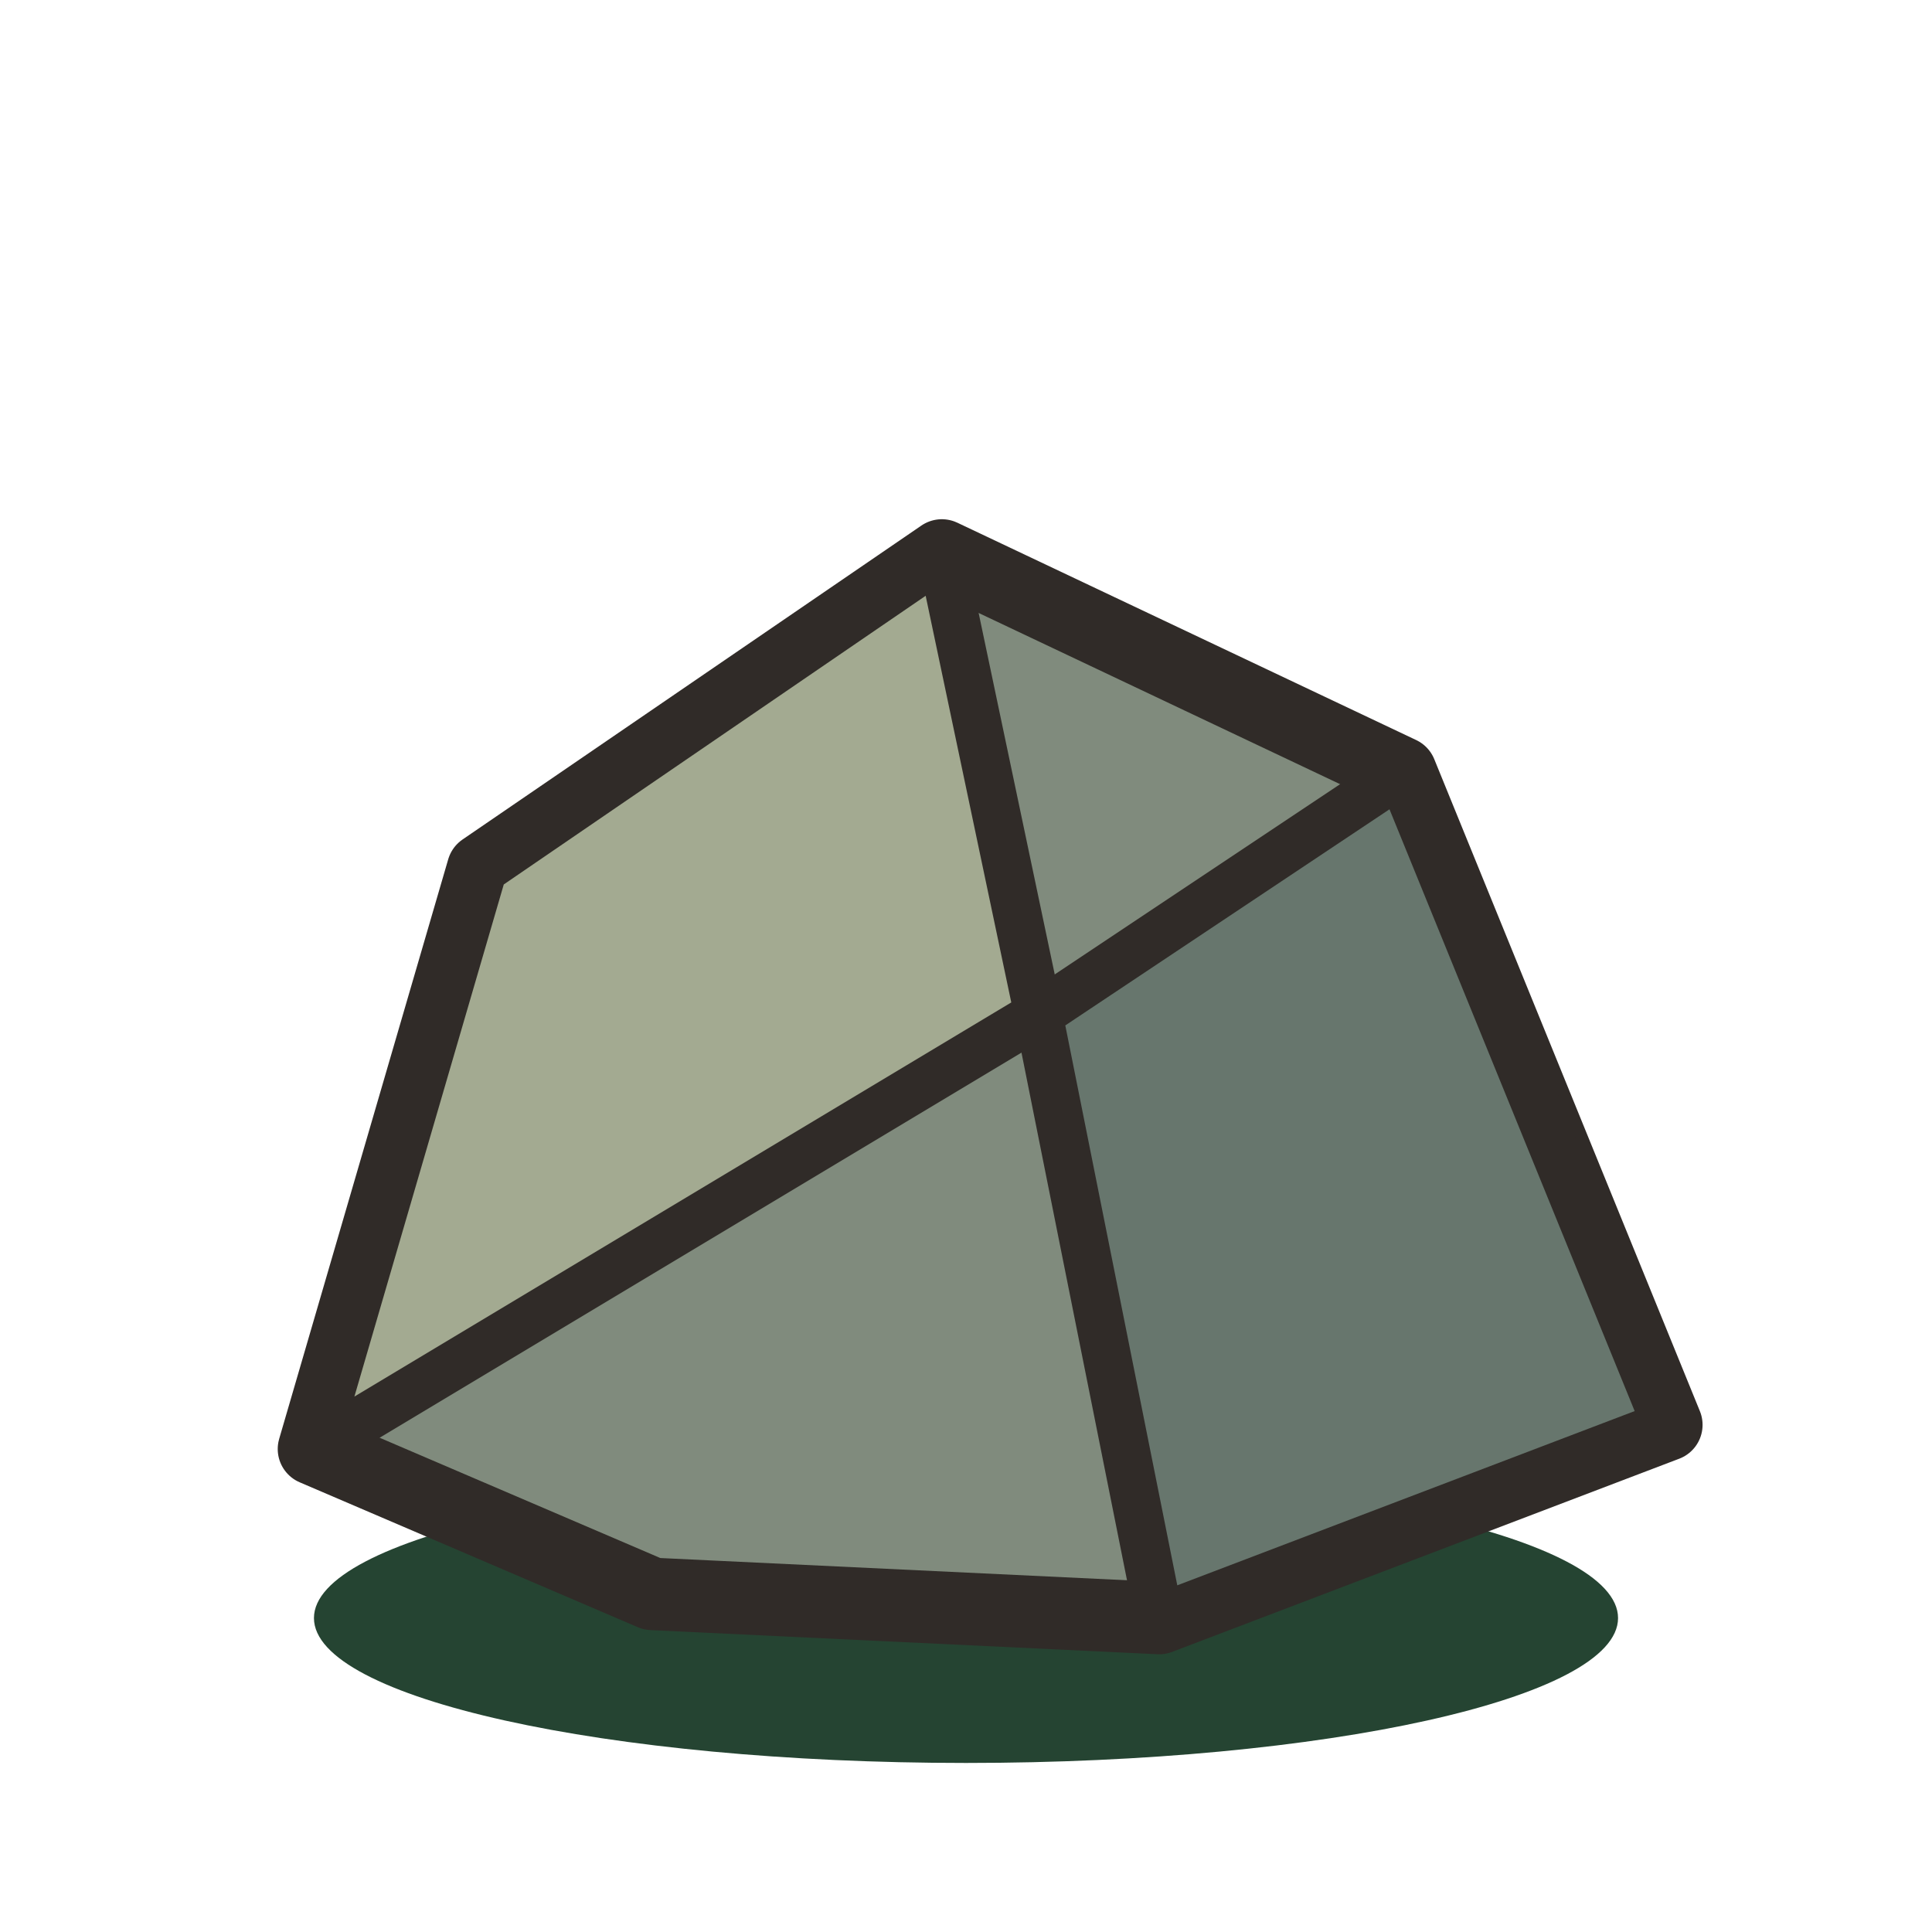
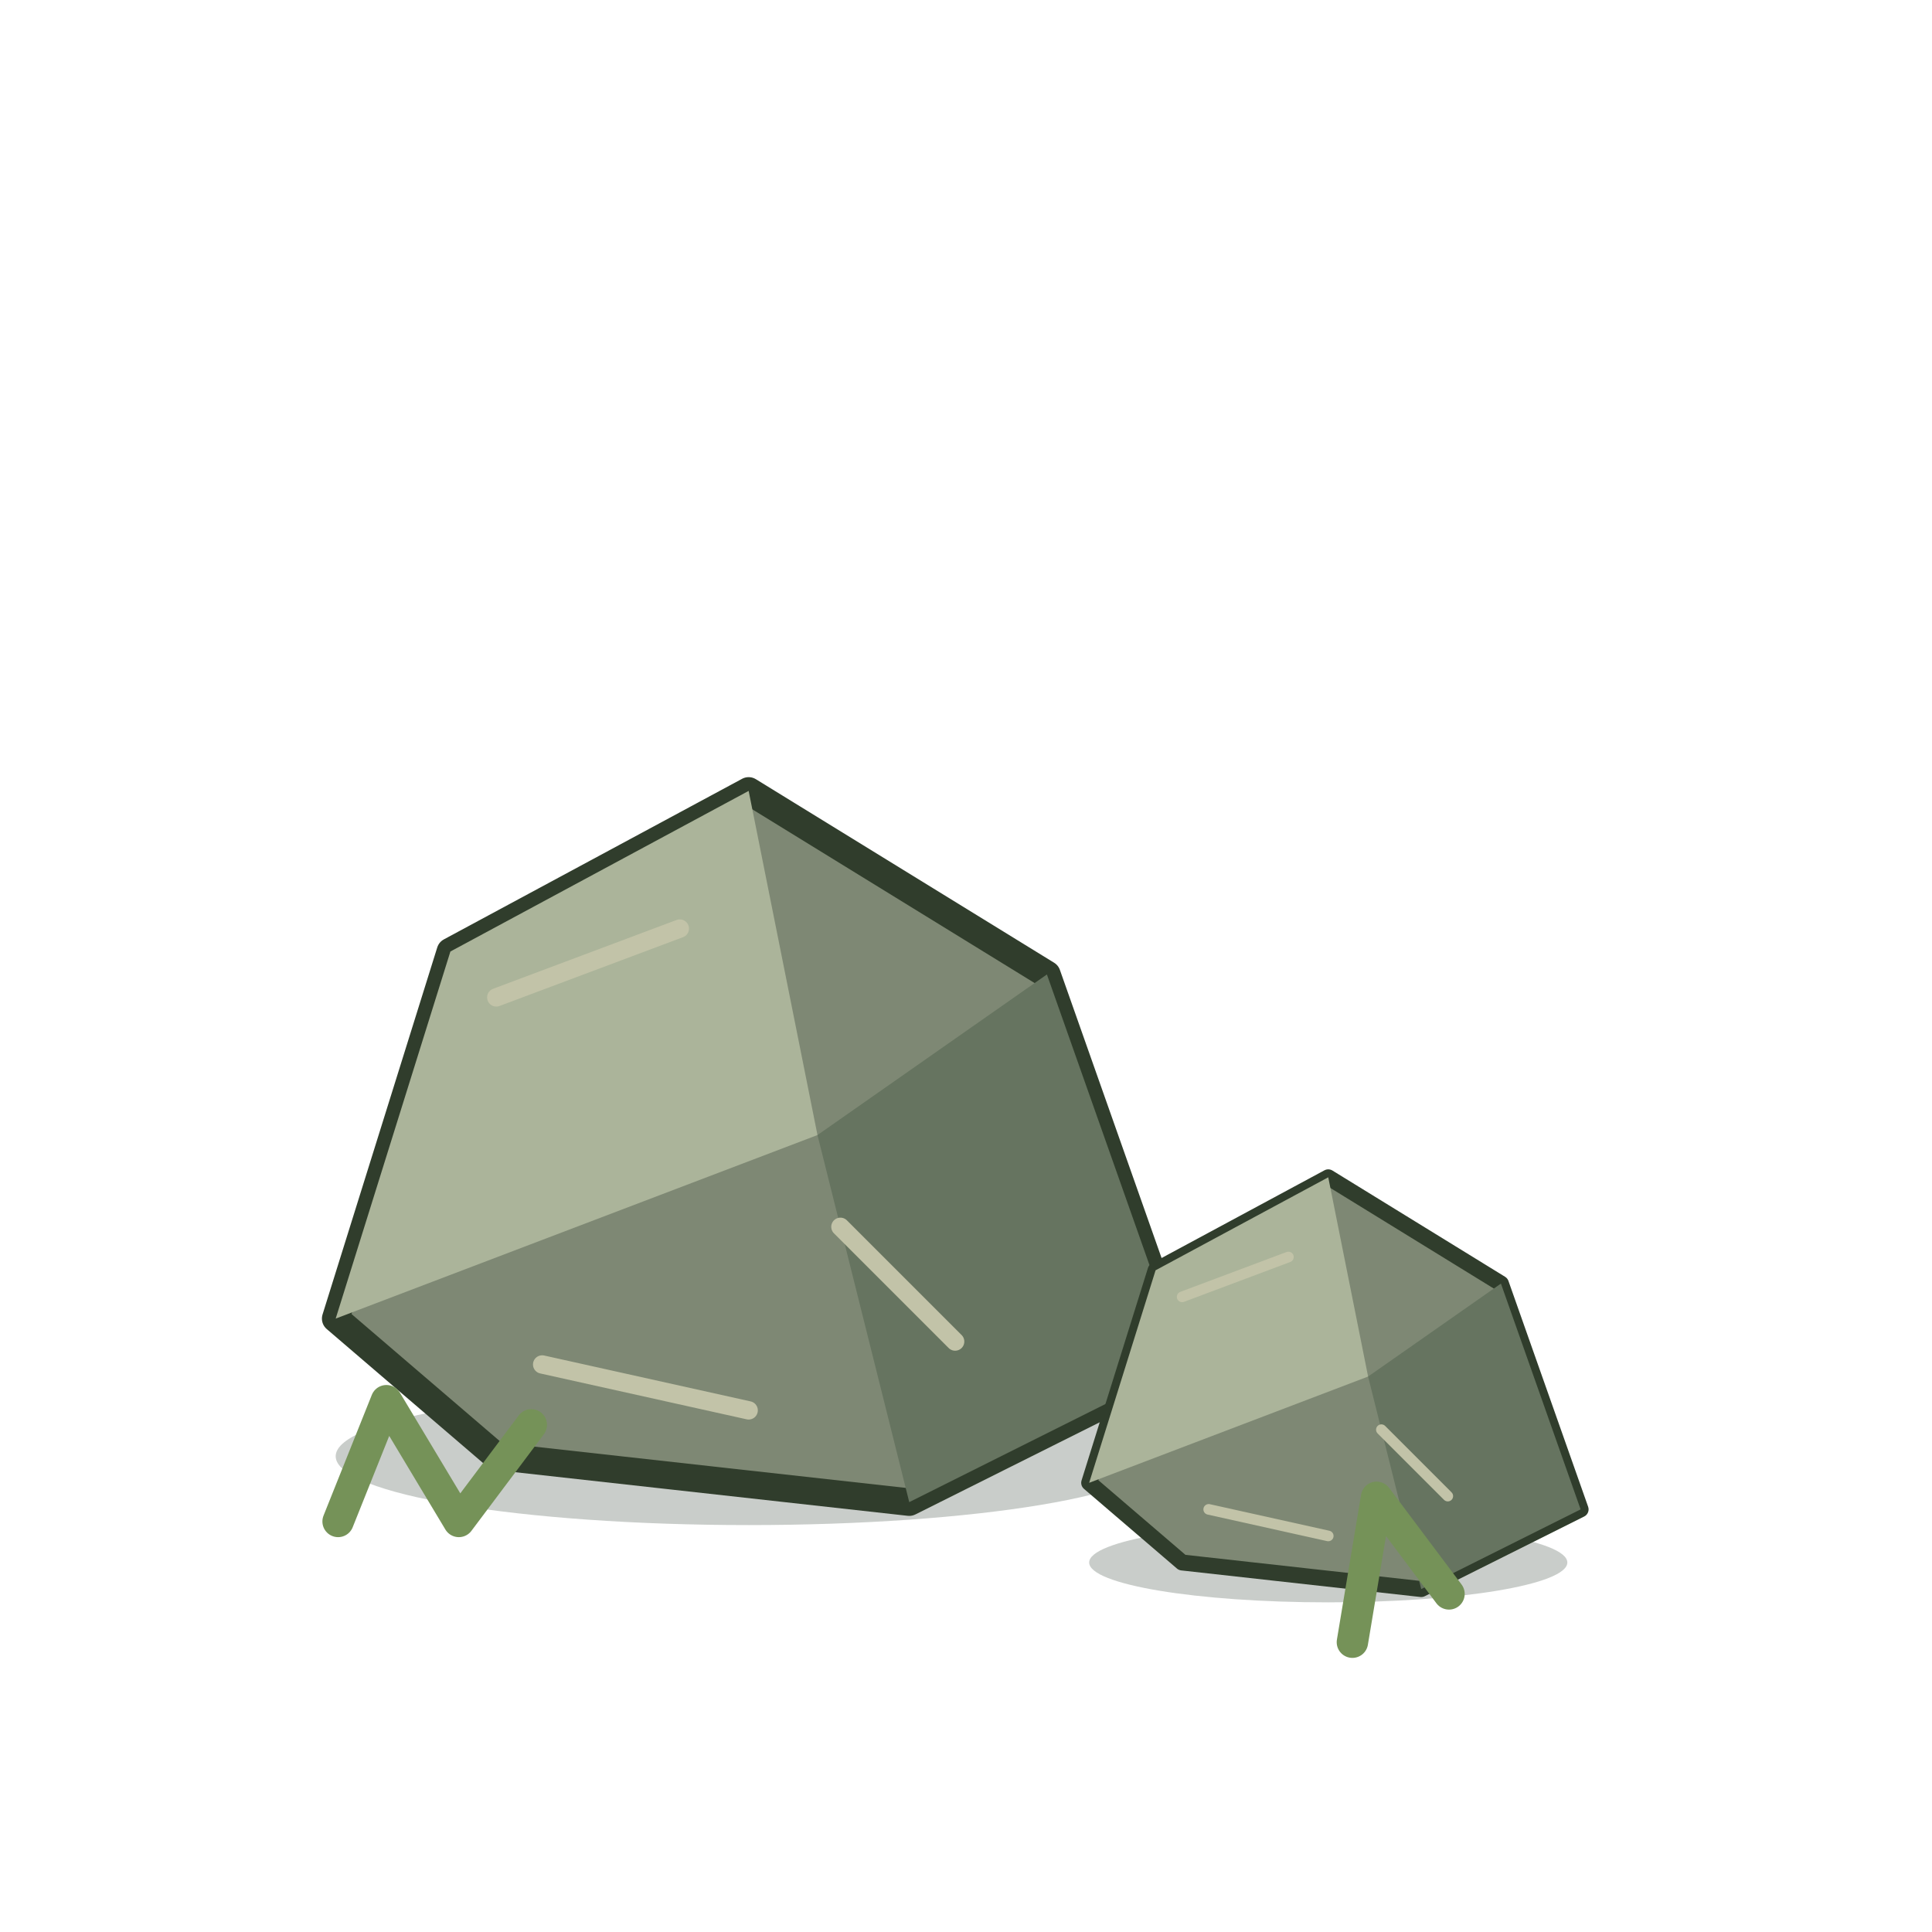
<svg xmlns="http://www.w3.org/2000/svg" width="80" height="80" viewBox="0 0 80 80">
-   <ellipse cx="40" cy="67" rx="27" ry="6" fill="#254432" stroke="none" stroke-width="0" />
-   <path d="M13 60 L20 36 L39 23 L58 32 L69 59 L48 67 L27 66 Z" fill="#808b7d" stroke="#302b28" stroke-width="3" stroke-linecap="round" stroke-linejoin="round" />
-   <path d="M20 36 L39 23 L43 42 L13 60 Z" fill="#a3aa91" stroke="#302b28" stroke-width="2" stroke-linecap="round" stroke-linejoin="round" />
-   <path d="M43 42 L58 32 L69 59 L48 67 Z" fill="#67766d" stroke="#302b28" stroke-width="2" stroke-linecap="round" stroke-linejoin="round" />
+   <g transform="translate(31 47) scale(0.95)">
+     <ellipse cx="0" cy="14" rx="18" ry="3" fill="#28382b" opacity=".25" />
+     <path d="M-18 8 L-13 -8 L0 -15 L13 -7 L19 10 L7 16 L-11 14 Z" fill="#7e8874" stroke="#303d2c" stroke-width="1.2" stroke-linejoin="round" stroke-linecap="round" />
+     <path d="M-13 -8 L0 -15 L3 0 L-18 8 Z" fill="#abb49a" stroke="none" stroke-width="1.2" stroke-linejoin="round" stroke-linecap="round" />
+     <path d="M3 0 L13 -7 L19 10 L7 16 Z" fill="#667460" stroke="none" stroke-width="1.2" stroke-linejoin="round" stroke-linecap="round" />
+     <path d="M-11 -6 L-3 -9 M4 4 L9 9 M-9 10 L0 12" fill="none" stroke="#c2c3a8" stroke-width="0.8" stroke-linejoin="round" stroke-linecap="round" />
+   </g>
+   <g transform="translate(55 57) scale(0.55)">
+     <ellipse cx="0" cy="14" rx="18" ry="3" fill="#28382b" opacity=".25" />
+     <path d="M-18 8 L-13 -8 L0 -15 L13 -7 L19 10 L7 16 L-11 14 Z" fill="#7e8874" stroke="#303d2c" stroke-width="1.2" stroke-linejoin="round" stroke-linecap="round" />
+     <path d="M-13 -8 L0 -15 L3 0 L-18 8 Z" fill="#abb49a" stroke="none" stroke-width="1.2" stroke-linejoin="round" stroke-linecap="round" />
+     <path d="M3 0 L13 -7 L19 10 L7 16 Z" fill="#667460" stroke="none" stroke-width="1.2" stroke-linejoin="round" stroke-linecap="round" />
+     <path d="M-11 -6 L-3 -9 M4 4 L9 9 M-9 10 L0 12" fill="none" stroke="#c2c3a8" stroke-width="0.8" stroke-linejoin="round" stroke-linecap="round" />
+   </g>
+   <path d="M14 63 l2 -5 3 5 3 -4 M56 68 l1 -6 3 4" fill="none" stroke="#759258" stroke-width="1.3" stroke-linejoin="round" stroke-linecap="round" />
</svg>
